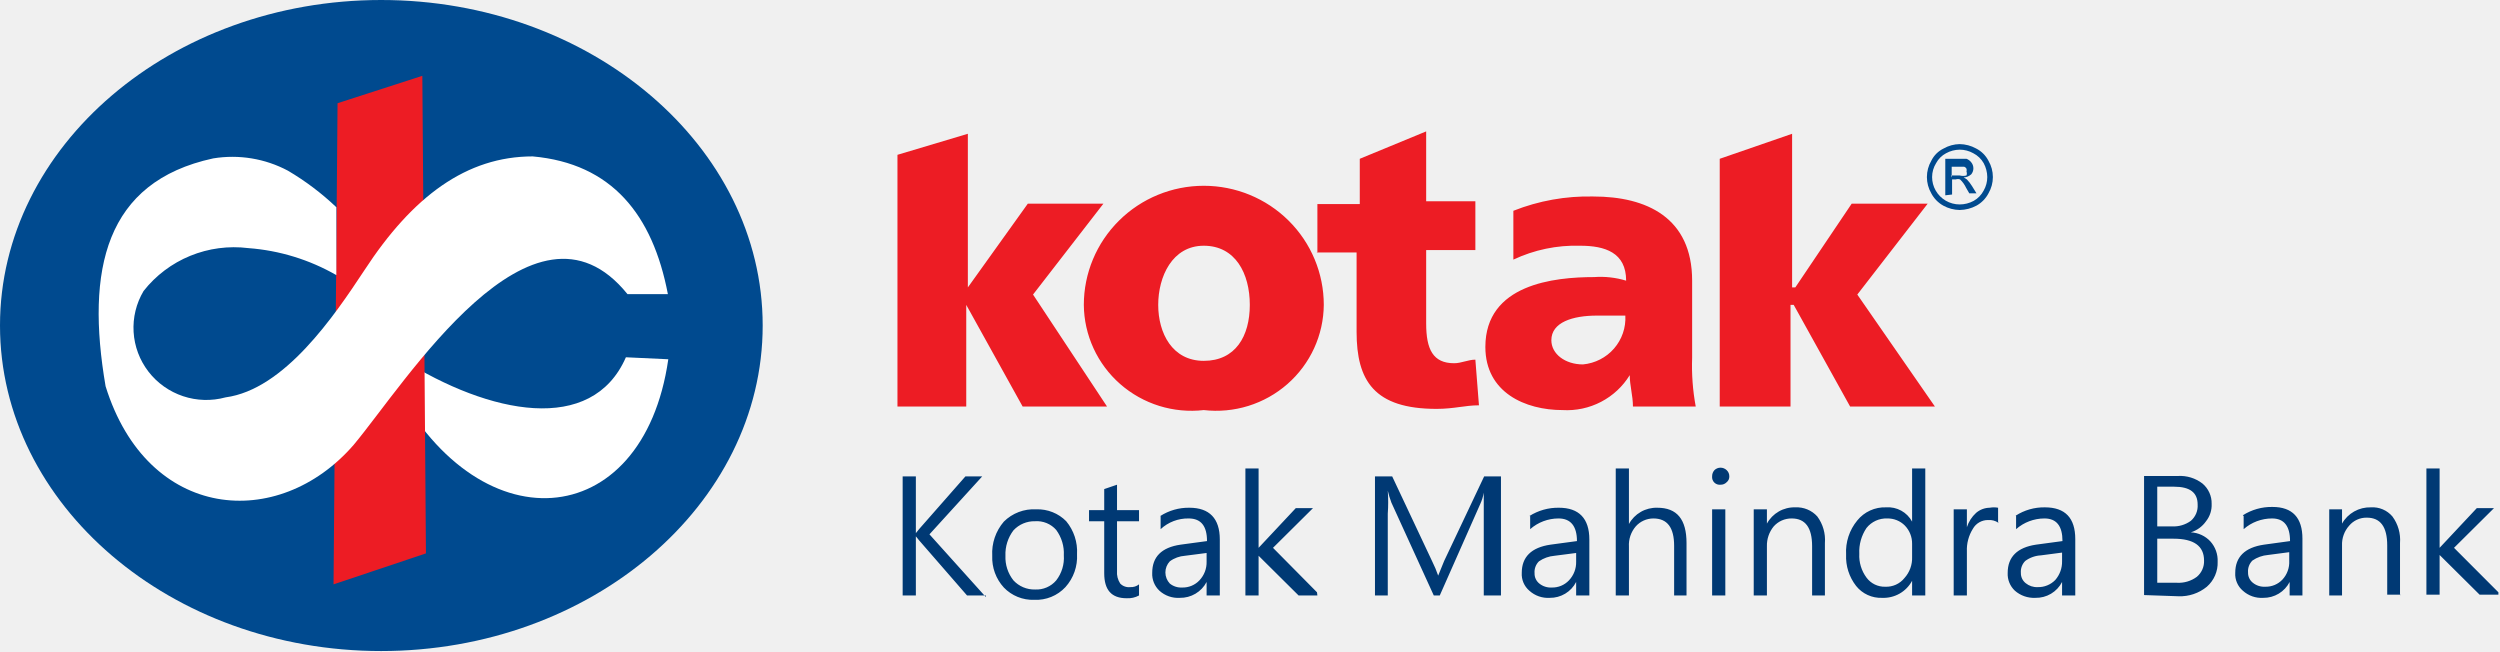
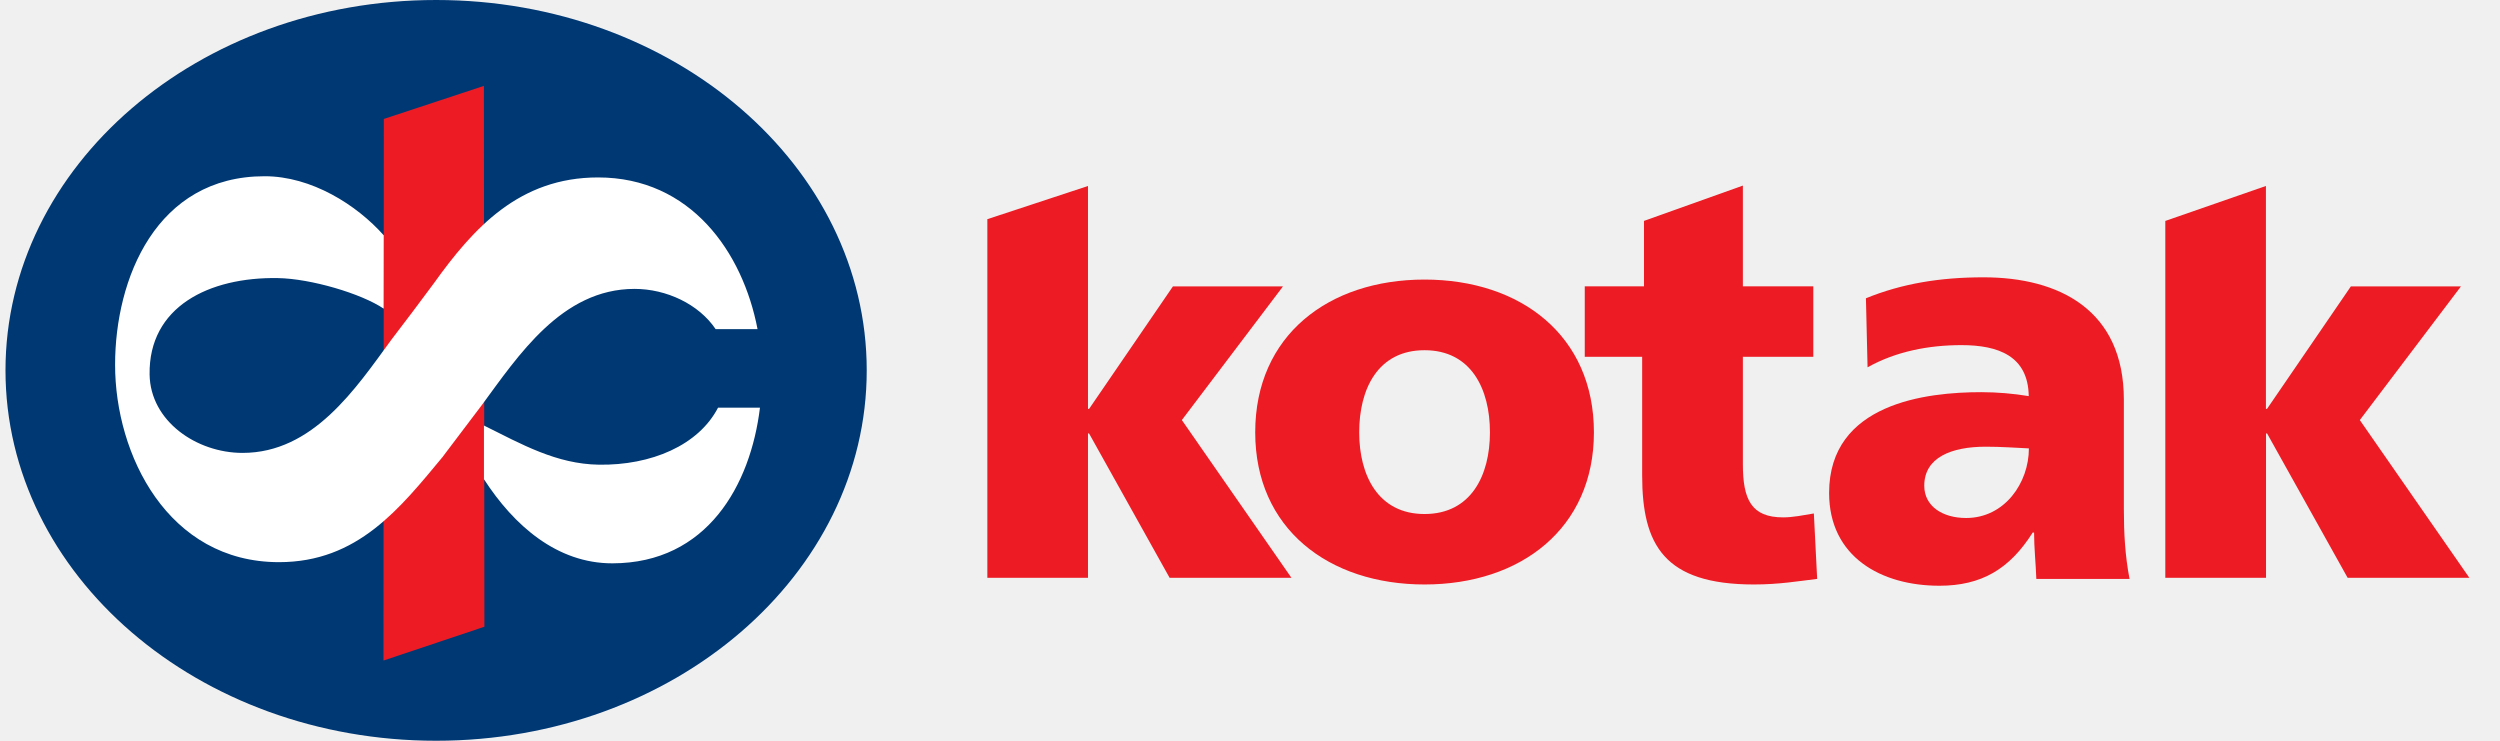
- <svg xmlns="http://www.w3.org/2000/svg" width="192" height="50" viewBox="0 0 192 50" fill="none">
-   <g id="Kotak Mahindra" clip-path="url(#clip0_4_1247)">
-     <path id="Vector" fill-rule="evenodd" clip-rule="evenodd" d="M29.272 50C13.146 50 0 38.781 0 25C0 11.22 13.146 0 29.272 0C45.397 0 58.574 11.22 58.574 25C58.574 38.781 45.397 50 29.272 50Z" fill="#004A8F" />
-     <path id="Vector_2" fill-rule="evenodd" clip-rule="evenodd" d="M48.069 27.439L51.325 27.591C49.39 41.067 36.52 42.043 30.039 28.994L30.869 27.591C37.595 31.829 45.458 33.415 48.069 27.439Z" fill="white" />
-     <path id="Vector_3" fill-rule="evenodd" clip-rule="evenodd" d="M25.924 7.927L32.435 5.823L32.712 42.5L25.616 44.878L25.924 7.927Z" fill="#ED1C24" />
-     <path id="Vector_4" fill-rule="evenodd" clip-rule="evenodd" d="M48.223 22.591H51.294C50.127 16.494 46.994 12.561 40.913 12.012C35.844 12.012 31.698 15.061 27.981 20.762C25.647 24.299 21.838 29.909 17.323 30.518C16.25 30.811 15.113 30.78 14.057 30.427C13.002 30.075 12.077 29.417 11.401 28.54C10.724 27.662 10.327 26.603 10.261 25.5C10.194 24.397 10.461 23.299 11.027 22.348C11.966 21.154 13.202 20.224 14.612 19.647C16.023 19.07 17.56 18.866 19.074 19.055C21.455 19.233 23.765 19.942 25.831 21.128V15.915C24.704 14.842 23.457 13.901 22.115 13.11C20.358 12.174 18.338 11.842 16.371 12.165C8.078 13.963 6.573 20.701 8.109 29.665C11.334 40.03 21.378 40.823 27.152 34.177C31.114 29.451 40.943 13.598 48.192 22.591H48.223Z" fill="white" />
-     <path id="Vector_5" fill-rule="evenodd" clip-rule="evenodd" d="M92.452 31.494C93.604 31.627 94.772 31.517 95.878 31.173C96.985 30.828 98.006 30.256 98.875 29.494C99.744 28.732 100.442 27.797 100.923 26.749C101.404 25.702 101.657 24.566 101.667 23.415C101.667 20.989 100.696 18.662 98.968 16.947C97.24 15.232 94.896 14.268 92.452 14.268C90.008 14.268 87.665 15.232 85.937 16.947C84.209 18.662 83.238 20.989 83.238 23.415C83.247 24.566 83.501 25.702 83.982 26.749C84.463 27.797 85.161 28.732 86.03 29.494C86.899 30.256 87.92 30.828 89.027 31.173C90.133 31.517 91.3 31.627 92.452 31.494ZM92.452 27.713C90.026 27.713 88.951 25.579 88.951 23.415C88.951 21.25 90.026 18.872 92.452 18.872C94.879 18.872 95.985 21.006 95.985 23.415C95.985 25.823 94.879 27.713 92.452 27.713ZM101.114 19.39H104.186V25.488C104.186 29.238 105.537 31.402 110.329 31.402C111.68 31.402 112.509 31.128 113.584 31.128L113.308 27.622C112.755 27.622 112.233 27.896 111.68 27.896C110.052 27.896 109.53 26.829 109.53 24.848V19.207H113.308V15.457H109.53V10.091L104.431 12.195V15.671H101.176V19.421L101.114 19.39ZM132.075 31.22H137.512V23.415H137.757L142.088 31.22H148.6L142.641 22.622L148.047 15.64H142.211L137.88 22.073H137.634V10.274L132.075 12.195V31.25V31.22ZM68.802 31.22H74.208V23.415L78.538 31.22H85.019L79.337 22.622L84.743 15.64H78.938L74.331 22.073V10.274L68.925 11.89V31.22H68.802ZM130.232 31.22C130.003 29.983 129.91 28.726 129.956 27.47V21.555C129.956 16.707 126.454 15.091 122.369 15.091C120.268 15.042 118.178 15.415 116.226 16.189V19.939C117.826 19.184 119.584 18.818 121.355 18.872C123.26 18.872 124.887 19.39 124.887 21.555C124.093 21.313 123.259 21.22 122.43 21.28C119.359 21.28 114.076 21.829 114.076 26.646C114.076 30.152 117.147 31.494 120.004 31.494C121.028 31.554 122.05 31.336 122.959 30.863C123.868 30.39 124.63 29.681 125.164 28.811C125.164 29.604 125.41 30.396 125.41 31.22H130.232ZM119.144 26.128C119.144 24.756 120.772 24.238 122.645 24.238H124.826C124.878 25.16 124.567 26.065 123.96 26.765C123.353 27.464 122.496 27.902 121.57 27.988C120.219 27.988 119.144 27.195 119.144 26.128Z" fill="#ED1C24" />
-     <path id="Vector_6" fill-rule="evenodd" clip-rule="evenodd" d="M150.504 11.067C150.945 11.074 151.378 11.189 151.763 11.402C152.173 11.61 152.506 11.941 152.715 12.348C152.936 12.728 153.053 13.159 153.053 13.598C153.053 14.037 152.936 14.467 152.715 14.848C152.508 15.245 152.188 15.574 151.794 15.793C151.397 16.006 150.955 16.121 150.504 16.128C150.063 16.121 149.63 16.006 149.245 15.793C148.851 15.574 148.53 15.245 148.323 14.848C148.102 14.467 147.986 14.037 147.986 13.598C147.986 13.159 148.102 12.728 148.323 12.348C148.525 11.935 148.86 11.602 149.275 11.402C149.65 11.189 150.072 11.074 150.504 11.067ZM150.504 11.494C150.138 11.498 149.779 11.592 149.459 11.768C149.132 11.94 148.865 12.206 148.692 12.53C148.492 12.851 148.386 13.221 148.385 13.598C148.385 13.961 148.48 14.318 148.661 14.634C148.846 14.958 149.114 15.227 149.437 15.415C149.761 15.602 150.129 15.701 150.504 15.701C150.88 15.701 151.249 15.606 151.579 15.427C151.907 15.242 152.174 14.967 152.347 14.634C152.528 14.318 152.623 13.961 152.623 13.598C152.619 13.225 152.524 12.859 152.347 12.53C152.161 12.204 151.884 11.94 151.548 11.768C151.23 11.589 150.87 11.494 150.504 11.494ZM149.398 15V12.195H150.35H151.026C151.172 12.25 151.3 12.345 151.395 12.47C151.499 12.599 151.556 12.761 151.556 12.927C151.556 13.093 151.499 13.254 151.395 13.384C151.235 13.531 151.028 13.618 150.811 13.628L151.057 13.78C151.208 13.939 151.342 14.112 151.456 14.299L151.794 14.848H151.241L150.995 14.421C150.883 14.181 150.727 13.964 150.535 13.78C150.426 13.741 150.306 13.741 150.197 13.78H149.92V14.939L149.398 15ZM149.828 13.476H150.504C150.675 13.522 150.855 13.522 151.026 13.476C151.064 13.377 151.064 13.269 151.026 13.171C151.049 13.101 151.049 13.027 151.026 12.957C151.007 12.921 150.981 12.889 150.95 12.862C150.918 12.836 150.881 12.817 150.842 12.805H149.89V13.628L149.828 13.476Z" fill="#004A8F" />
-     <path id="Vector_7" d="M75.713 45.732H74.269L70.583 41.494L70.338 41.189V45.732H69.324V36.585H70.338V40.945L70.583 40.64L74.146 36.585H75.436L71.382 41.037L75.713 45.854V45.732ZM76.204 42.683C76.15 41.728 76.469 40.789 77.095 40.061C77.419 39.738 77.808 39.487 78.237 39.324C78.666 39.161 79.124 39.09 79.583 39.116C80.01 39.101 80.435 39.175 80.832 39.332C81.228 39.489 81.588 39.727 81.886 40.031C82.473 40.741 82.769 41.644 82.716 42.561C82.768 43.488 82.448 44.398 81.825 45.091C81.521 45.417 81.15 45.674 80.736 45.842C80.322 46.011 79.876 46.087 79.429 46.067C78.995 46.082 78.562 46.006 78.16 45.843C77.757 45.68 77.394 45.434 77.095 45.122C76.486 44.457 76.166 43.581 76.204 42.683ZM77.218 42.683C77.189 43.366 77.407 44.036 77.832 44.573C78.042 44.801 78.299 44.981 78.585 45.102C78.871 45.223 79.18 45.282 79.491 45.274C79.798 45.29 80.105 45.235 80.387 45.113C80.67 44.992 80.92 44.807 81.118 44.573C81.542 44.025 81.75 43.342 81.702 42.652C81.739 41.955 81.532 41.266 81.118 40.701C80.918 40.471 80.667 40.291 80.385 40.175C80.102 40.058 79.796 40.009 79.491 40.031C79.18 40.023 78.871 40.082 78.585 40.203C78.299 40.324 78.042 40.504 77.832 40.732C77.407 41.292 77.19 41.982 77.218 42.683ZM87.477 45.732C87.186 45.891 86.856 45.965 86.524 45.945C85.357 45.945 84.804 45.305 84.804 44.024V40.031H83.637V39.177H84.804V37.561L85.787 37.226V39.177H87.477V40.031H85.787V43.842C85.758 44.185 85.844 44.528 86.033 44.817C86.131 44.918 86.251 44.996 86.385 45.043C86.518 45.091 86.66 45.107 86.801 45.091C87.045 45.106 87.286 45.03 87.477 44.878V45.732ZM89.105 39.634C89.771 39.204 90.552 38.981 91.347 38.994C92.882 38.994 93.681 39.817 93.681 41.433V45.732H92.667V44.695C92.473 45.069 92.177 45.381 91.814 45.596C91.45 45.812 91.033 45.922 90.609 45.915C90.325 45.933 90.039 45.893 89.77 45.799C89.501 45.705 89.253 45.557 89.043 45.366C88.857 45.19 88.711 44.977 88.615 44.74C88.52 44.503 88.477 44.249 88.49 43.994C88.49 42.774 89.197 42.043 90.671 41.829L92.698 41.555C92.698 40.396 92.237 39.817 91.285 39.817C90.488 39.804 89.717 40.099 89.135 40.64V39.634H89.105ZM91.009 42.683C90.587 42.712 90.181 42.86 89.842 43.11C89.624 43.341 89.502 43.646 89.502 43.963C89.502 44.28 89.624 44.586 89.842 44.817C90.109 45.033 90.449 45.142 90.794 45.122C91.04 45.128 91.286 45.082 91.513 44.988C91.741 44.893 91.946 44.752 92.115 44.573C92.482 44.187 92.681 43.672 92.667 43.14V42.469L91.009 42.683ZM101.176 45.732H99.732L96.66 42.683V45.732H95.647V35.976H96.66V42.073L99.517 39.024H100.838L97.766 42.073L101.145 45.488L101.176 45.732ZM113.953 45.732V39.634C113.953 39.146 113.953 38.567 113.953 37.835C113.902 38.141 113.809 38.439 113.677 38.72L110.574 45.732H110.114L106.858 38.597C106.745 38.299 106.653 37.993 106.581 37.683C106.623 38.272 106.623 38.862 106.581 39.451V45.732H105.598V36.585H106.919L109.991 43.11C110.169 43.465 110.323 43.831 110.452 44.207L110.912 43.079L113.984 36.585H115.274V45.732H113.953ZM117.454 39.634C118.132 39.203 118.923 38.98 119.727 38.994C121.263 38.994 122.062 39.817 122.062 41.433V45.732H121.048V44.695C120.859 45.066 120.569 45.377 120.21 45.593C119.852 45.808 119.44 45.92 119.021 45.915C118.736 45.933 118.45 45.893 118.181 45.799C117.912 45.705 117.665 45.557 117.454 45.366C117.257 45.197 117.102 44.986 117.001 44.748C116.9 44.51 116.855 44.252 116.871 43.994C116.871 42.774 117.608 42.043 119.082 41.829L121.11 41.555C121.11 40.396 120.618 39.817 119.697 39.817C118.893 39.818 118.117 40.11 117.516 40.64V39.634H117.454ZM119.39 42.683C118.959 42.718 118.546 42.866 118.192 43.11C118.072 43.229 117.979 43.372 117.921 43.53C117.863 43.688 117.84 43.857 117.854 44.024C117.849 44.176 117.88 44.326 117.944 44.464C118.008 44.602 118.103 44.722 118.222 44.817C118.49 45.033 118.83 45.142 119.174 45.122C119.421 45.128 119.666 45.082 119.894 44.988C120.122 44.893 120.326 44.752 120.495 44.573C120.863 44.187 121.062 43.672 121.048 43.14V42.469L119.39 42.683ZM129.556 45.732H128.573V41.921C128.573 40.518 128.051 39.817 126.976 39.817C126.72 39.818 126.468 39.873 126.235 39.978C126.002 40.083 125.794 40.236 125.625 40.427C125.255 40.859 125.068 41.416 125.102 41.982V45.732H124.089V35.976H125.102V40.244C125.313 39.855 125.629 39.532 126.014 39.312C126.399 39.091 126.839 38.981 127.283 38.994C128.788 38.994 129.525 39.878 129.525 41.707V45.732H129.556ZM131.491 36.585C131.487 36.405 131.553 36.231 131.676 36.098C131.801 35.982 131.965 35.917 132.136 35.917C132.307 35.917 132.472 35.982 132.597 36.098C132.666 36.159 132.721 36.234 132.758 36.318C132.795 36.402 132.814 36.493 132.812 36.585C132.816 36.673 132.798 36.76 132.761 36.84C132.723 36.919 132.667 36.989 132.597 37.043C132.537 37.103 132.465 37.151 132.386 37.182C132.307 37.214 132.222 37.229 132.136 37.226C132.049 37.235 131.961 37.225 131.878 37.197C131.796 37.168 131.72 37.121 131.659 37.059C131.597 36.998 131.549 36.923 131.521 36.841C131.492 36.759 131.482 36.672 131.491 36.585ZM131.491 45.732V39.116H132.505V45.732H131.491ZM140.184 45.732H139.17V41.951C139.17 40.518 138.648 39.817 137.604 39.817C137.343 39.814 137.084 39.867 136.845 39.972C136.607 40.077 136.394 40.232 136.221 40.427C135.869 40.857 135.684 41.398 135.699 41.951V45.732H134.686V39.116H135.699V40.213C135.91 39.825 136.226 39.502 136.611 39.281C136.996 39.06 137.436 38.95 137.88 38.964C138.197 38.948 138.513 39.002 138.805 39.124C139.097 39.245 139.359 39.43 139.569 39.665C140.004 40.254 140.211 40.979 140.153 41.707V45.732H140.184ZM147.862 45.732H146.849V44.604C146.629 45.016 146.296 45.358 145.888 45.59C145.48 45.822 145.015 45.934 144.545 45.915C144.163 45.929 143.784 45.854 143.437 45.695C143.09 45.536 142.785 45.298 142.549 45C142.013 44.313 141.74 43.459 141.781 42.591C141.725 41.641 142.032 40.705 142.641 39.969C142.905 39.642 143.242 39.38 143.626 39.206C144.01 39.031 144.43 38.948 144.852 38.964C145.256 38.934 145.66 39.023 146.015 39.218C146.369 39.412 146.659 39.706 146.849 40.061V35.976H147.862V45.732ZM146.849 41.768C146.858 41.247 146.659 40.743 146.296 40.366C146.12 40.188 145.91 40.047 145.677 39.953C145.445 39.859 145.196 39.812 144.945 39.817C144.639 39.805 144.335 39.865 144.057 39.992C143.78 40.12 143.536 40.31 143.347 40.549C142.953 41.133 142.759 41.828 142.794 42.531C142.76 43.185 142.955 43.832 143.347 44.36C143.512 44.584 143.73 44.766 143.981 44.888C144.233 45.01 144.511 45.07 144.791 45.061C145.073 45.073 145.353 45.018 145.609 44.902C145.866 44.785 146.09 44.61 146.265 44.39C146.664 43.947 146.873 43.368 146.849 42.775V41.768ZM153.483 40.152C153.25 39.992 152.968 39.916 152.685 39.939C152.447 39.936 152.214 39.997 152.008 40.115C151.803 40.233 151.633 40.404 151.518 40.61C151.192 41.13 151.031 41.736 151.057 42.348V45.732H150.043V39.116H151.057V40.488C151.192 40.067 151.435 39.689 151.763 39.39C152.053 39.14 152.423 38.999 152.808 38.994C153.021 38.955 153.239 38.955 153.453 38.994V40.061L153.483 40.152ZM154.804 39.604C155.471 39.173 156.251 38.951 157.046 38.964C158.613 38.964 159.381 39.787 159.381 41.403V45.732H158.367V44.695C158.175 45.071 157.88 45.385 157.516 45.601C157.152 45.817 156.733 45.925 156.309 45.915C155.735 45.941 155.173 45.744 154.743 45.366C154.556 45.19 154.41 44.977 154.315 44.74C154.219 44.503 154.177 44.249 154.19 43.994C154.19 42.774 154.927 42.043 156.37 41.829L158.398 41.555C158.398 40.396 157.937 39.817 157.016 39.817C156.212 39.818 155.436 40.11 154.835 40.64V39.634L154.804 39.604ZM156.739 42.652C156.306 42.675 155.89 42.824 155.541 43.079C155.421 43.198 155.329 43.342 155.271 43.5C155.212 43.658 155.189 43.826 155.203 43.994C155.199 44.145 155.229 44.296 155.293 44.433C155.357 44.571 155.453 44.692 155.572 44.787C155.83 44.998 156.159 45.107 156.493 45.091C156.745 45.098 156.994 45.053 157.227 44.958C157.46 44.864 157.67 44.722 157.845 44.543C158.191 44.145 158.377 43.635 158.367 43.11V42.439L156.739 42.652ZM164.664 45.701V36.555H167.274C167.949 36.517 168.615 36.723 169.148 37.134C169.375 37.325 169.556 37.563 169.678 37.832C169.801 38.101 169.861 38.394 169.854 38.689C169.878 39.173 169.726 39.649 169.424 40.031C169.141 40.435 168.731 40.736 168.257 40.884C168.833 40.911 169.374 41.164 169.762 41.585C170.143 42.013 170.341 42.57 170.315 43.14C170.329 43.502 170.262 43.861 170.118 44.193C169.975 44.525 169.759 44.822 169.486 45.061C168.874 45.563 168.098 45.824 167.305 45.793L164.664 45.701ZM165.677 37.378V40.427H166.814C167.33 40.454 167.84 40.303 168.257 40C168.435 39.846 168.575 39.652 168.666 39.436C168.756 39.219 168.795 38.984 168.779 38.75C168.779 37.836 168.196 37.378 166.967 37.378H165.677ZM165.677 41.372V44.756H167.182C167.732 44.788 168.276 44.627 168.718 44.299C168.9 44.146 169.044 43.954 169.14 43.737C169.236 43.521 169.281 43.285 169.271 43.049C169.271 41.921 168.472 41.372 166.936 41.372H165.677ZM172.25 39.573C172.928 39.142 173.719 38.919 174.523 38.933C176.059 38.933 176.827 39.756 176.827 41.372V45.732H175.844V44.695C175.655 45.066 175.364 45.377 175.006 45.593C174.648 45.808 174.236 45.92 173.817 45.915C173.532 45.933 173.246 45.893 172.977 45.799C172.708 45.705 172.461 45.557 172.25 45.366C172.053 45.197 171.898 44.986 171.797 44.748C171.695 44.51 171.651 44.252 171.667 43.994C171.667 42.774 172.404 42.043 173.878 41.829L175.875 41.555C175.875 40.396 175.414 39.817 174.492 39.817C173.689 39.818 172.913 40.11 172.312 40.64V39.634L172.25 39.573ZM174.185 42.622C173.755 42.657 173.342 42.805 172.987 43.049C172.868 43.168 172.775 43.311 172.717 43.469C172.659 43.627 172.636 43.796 172.65 43.963C172.645 44.115 172.676 44.265 172.74 44.403C172.804 44.541 172.899 44.661 173.018 44.756C173.286 44.972 173.626 45.081 173.97 45.061C174.217 45.067 174.462 45.021 174.69 44.927C174.917 44.832 175.122 44.691 175.291 44.512C175.469 44.319 175.607 44.094 175.696 43.848C175.786 43.602 175.826 43.34 175.813 43.079V42.408L174.185 42.622ZM184.352 45.671H183.338V41.89C183.338 40.457 182.816 39.756 181.772 39.756C181.515 39.751 181.26 39.803 181.026 39.909C180.793 40.014 180.585 40.17 180.42 40.366C180.044 40.784 179.846 41.33 179.868 41.89V45.732H178.885V39.116H179.868V40.213C180.086 39.825 180.408 39.502 180.798 39.282C181.187 39.062 181.631 38.952 182.079 38.964C182.392 38.943 182.705 38.996 182.993 39.118C183.281 39.239 183.536 39.427 183.738 39.665C184.172 40.254 184.38 40.979 184.321 41.707V45.732L184.352 45.671ZM191.877 45.671H190.434L187.362 42.622V45.671H186.348V35.976H187.362V42.073L190.219 39.024H191.539L188.468 42.073L191.877 45.488V45.671Z" fill="#003974" />
+ <svg xmlns="http://www.w3.org/2000/svg" width="81" height="24" viewBox="0 0 81 24" fill="none">
+   <g clip-path="url(#clip0_45_4303)">
+     <path fill-rule="evenodd" clip-rule="evenodd" d="M0.178 12C0.178 5.373 6.424 0 14.13 0C21.837 0 28.082 5.373 28.082 12C28.082 18.627 21.836 24 14.13 24C6.425 24 0.178 18.628 0.178 12Z" fill="#003874" />
+     <path fill-rule="evenodd" clip-rule="evenodd" d="M12.436 3.854L15.678 2.783L15.694 20.306L12.425 21.401L12.436 3.854ZM46.155 18.937C49.27 18.937 51.643 17.125 51.643 14.008C51.643 10.873 49.27 9.058 46.155 9.058C43.042 9.058 40.669 10.868 40.669 14.008C40.669 17.126 43.042 18.937 46.155 18.937ZM46.155 16.654C44.653 16.654 44.038 15.404 44.038 14.008C44.038 12.593 44.65 11.347 46.155 11.347C47.661 11.347 48.274 12.596 48.274 14.008C48.274 15.404 47.662 16.654 46.155 16.654ZM51.344 11.561H53.206V15.404C53.206 17.649 53.913 18.937 56.827 18.937C57.642 18.937 58.258 18.831 58.876 18.756L58.769 16.636C58.444 16.69 58.1 16.763 57.774 16.763C56.742 16.763 56.469 16.183 56.469 15.041V11.561H58.751V9.278H56.469L56.469 6.013L53.265 7.157V9.278H51.346V11.561M70.159 18.72H73.419V14.045H73.454L76.063 18.72H80.007L76.458 13.61L79.735 9.279H76.168L73.452 13.247H73.416V6.025L70.156 7.158V18.723" fill="#ED1C24" />
+     <path fill-rule="evenodd" clip-rule="evenodd" d="M31.99 18.72H35.251V14.045H35.286L37.895 18.72H41.842L38.292 13.61L41.569 9.279H38.003L35.287 13.247H35.251V6.026L31.99 7.101V18.72M68.999 18.764C68.852 18.013 68.813 17.261 68.813 16.508V12.95C68.813 10.034 66.705 8.985 64.268 8.985C62.857 8.985 61.628 9.187 60.456 9.664L60.509 11.901C61.424 11.388 62.488 11.182 63.551 11.182C64.742 11.182 65.713 11.532 65.731 12.834C65.222 12.75 64.708 12.707 64.192 12.706C62.436 12.706 59.263 13.055 59.263 15.971C59.263 18.043 60.949 18.978 62.836 18.978C64.192 18.978 65.108 18.445 65.86 17.254H65.904C65.904 17.749 65.959 18.244 65.977 18.758H69.002L68.999 18.764ZM62.346 15.738C62.346 14.821 63.226 14.473 64.343 14.473C64.838 14.473 65.316 14.509 65.736 14.528C65.736 15.647 64.948 16.783 63.703 16.783C62.933 16.783 62.346 16.398 62.346 15.738Z" fill="#ED1C24" />
+     <path fill-rule="evenodd" clip-rule="evenodd" d="M24.623 13.208C24.319 15.715 22.913 18.247 19.843 18.252C18.05 18.255 16.65 17.028 15.68 15.526V13.787C16.894 14.39 18.028 15.036 19.404 15.056C21.099 15.081 22.632 14.429 23.265 13.208H24.623L24.623 13.208ZM14.36 14.782C12.951 16.48 11.59 18.214 9.04 18.214C5.438 18.214 3.729 14.731 3.729 11.82C3.729 9.022 5.064 5.71 8.574 5.71C10.096 5.71 11.561 6.641 12.434 7.625L12.431 10C11.702 9.509 10.068 9.027 9 9.01C6.775 8.973 4.813 9.937 4.847 12.134C4.87 13.646 6.369 14.674 7.859 14.674C10.143 14.674 11.526 12.588 12.682 11.005C13.145 10.401 13.603 9.793 14.056 9.18C15.34 7.386 16.826 5.749 19.376 5.749C22.38 5.749 24.067 8.17 24.544 10.663H23.186C22.641 9.854 21.592 9.36 20.558 9.36C18.198 9.36 16.788 11.531 15.607 13.13L14.357 14.782" fill="white" />
  </g>
  <defs>
-     <clipPath id="clip0_4_1247">
-       <rect width="192" height="50" fill="white" />
+     <clipPath id="clip0_45_4303">
+       <rect width="80.185" height="24" fill="white" />
    </clipPath>
  </defs>
</svg>
